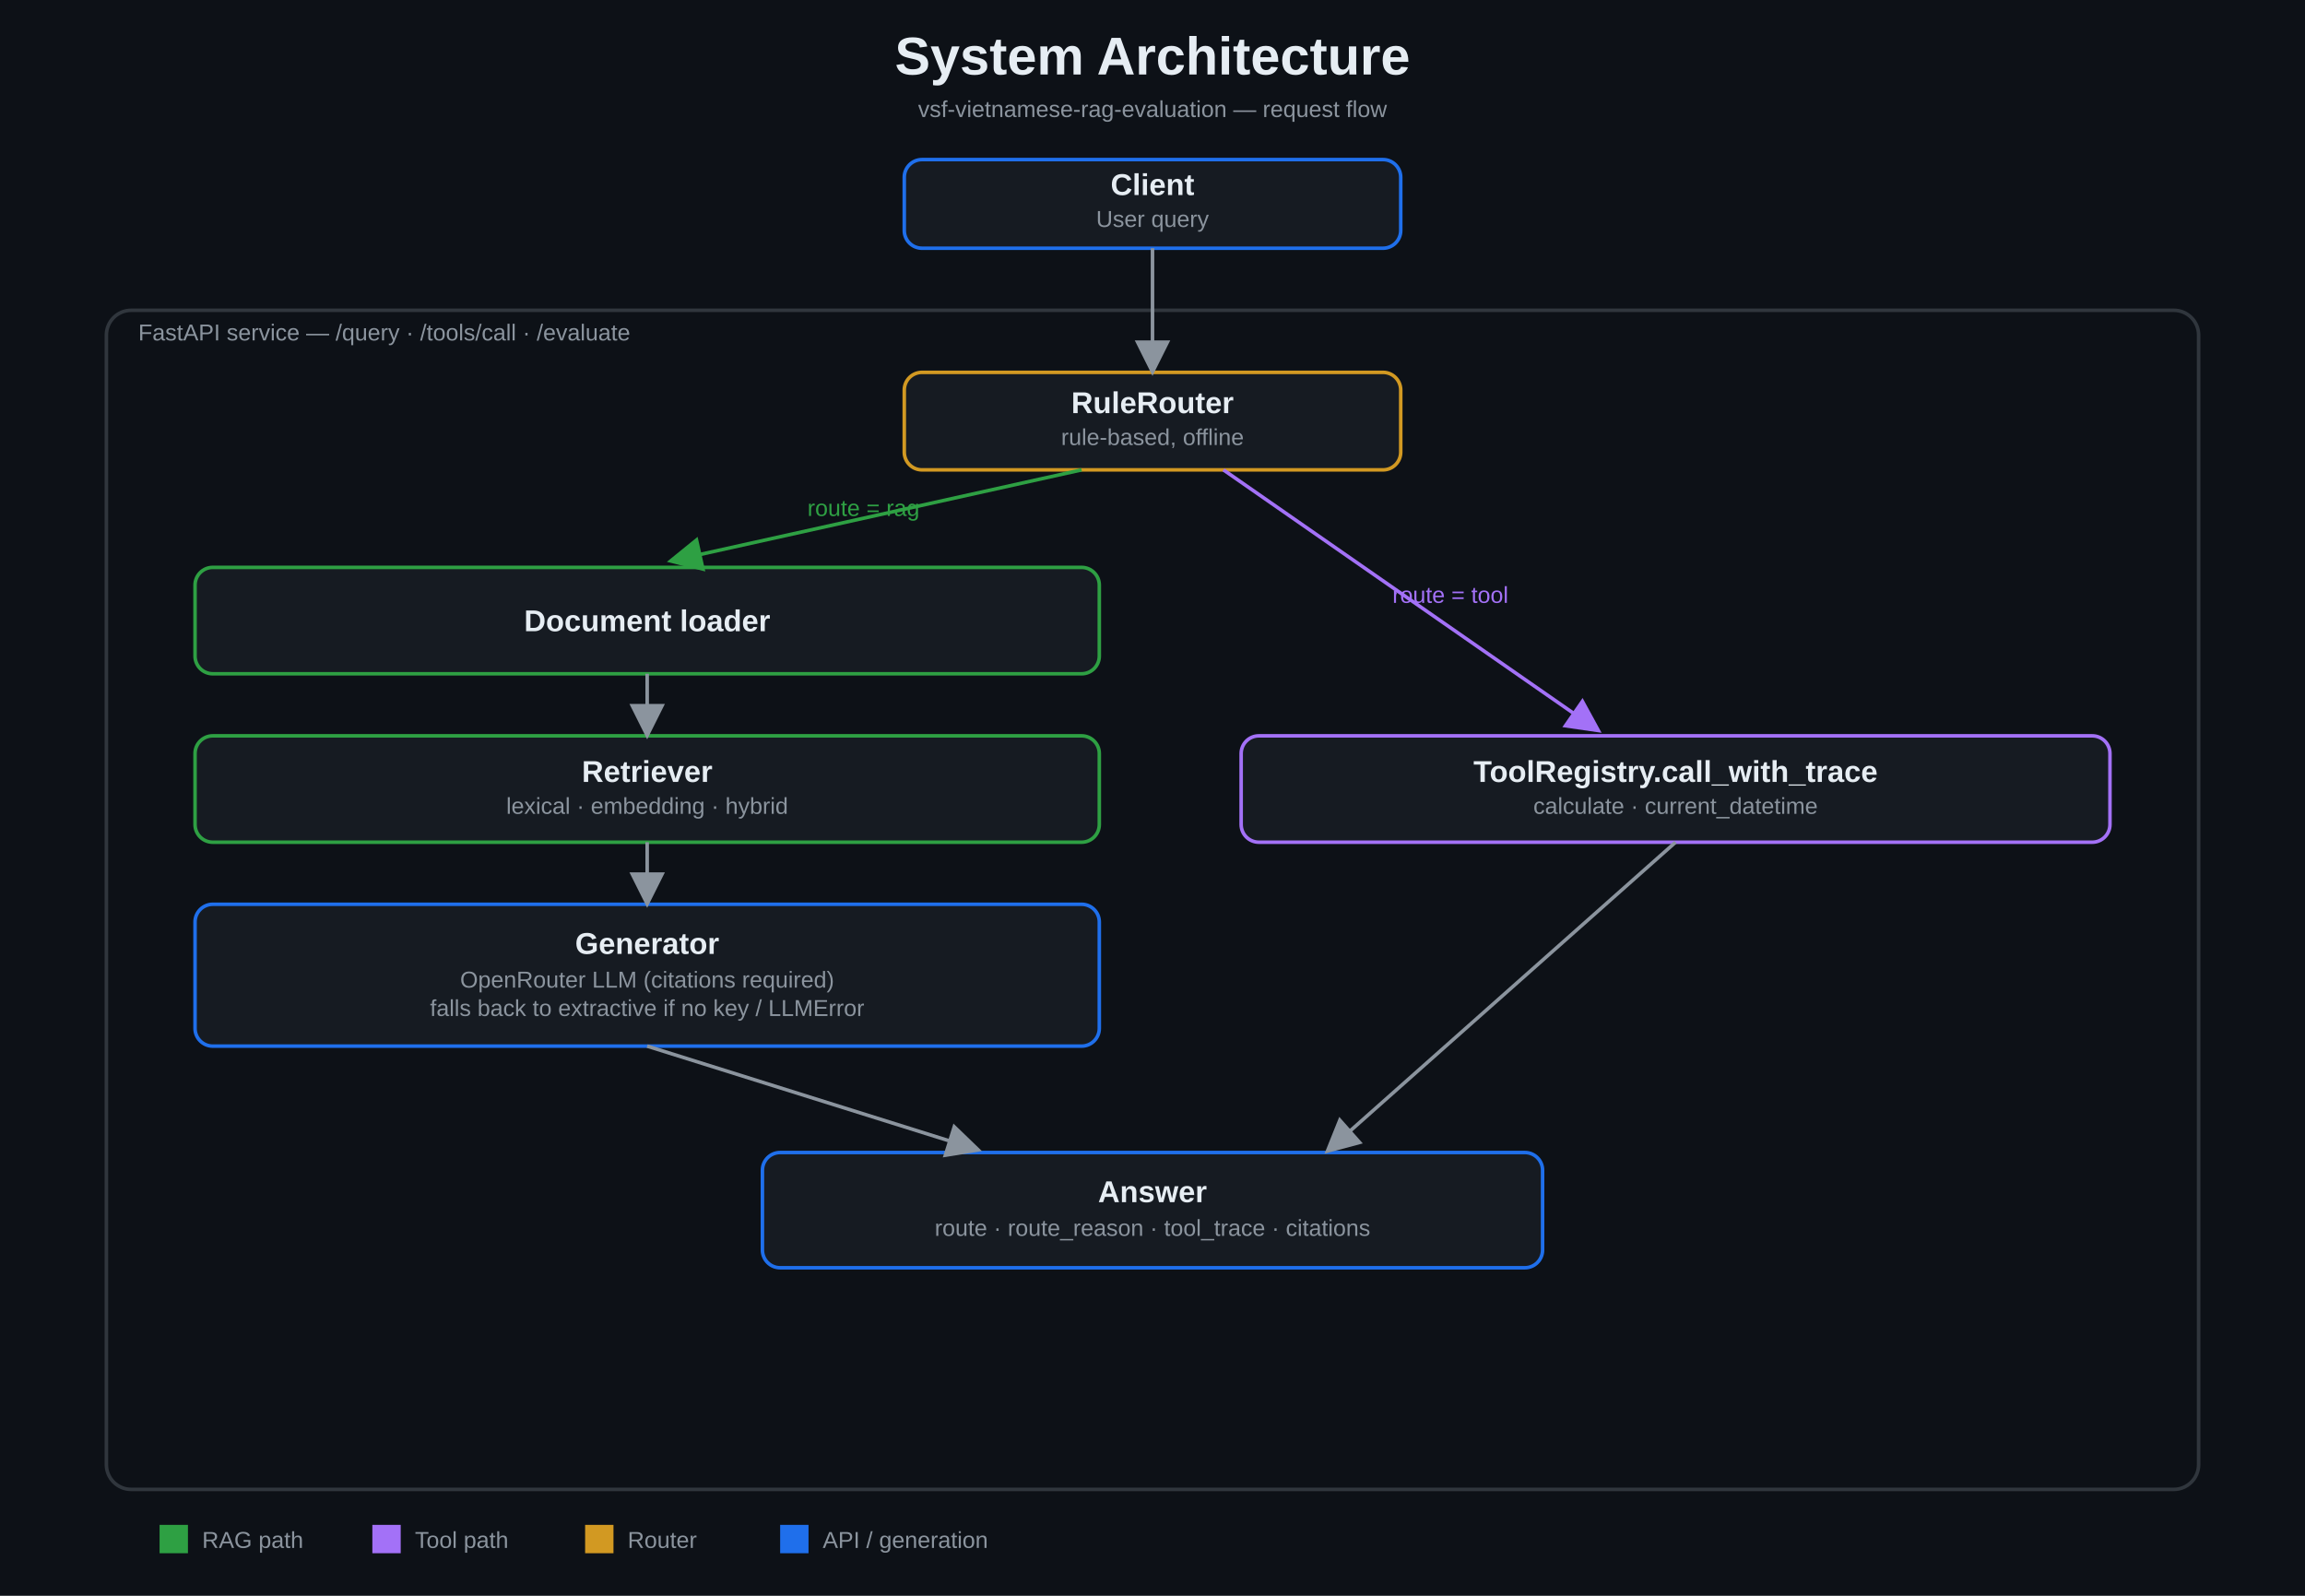
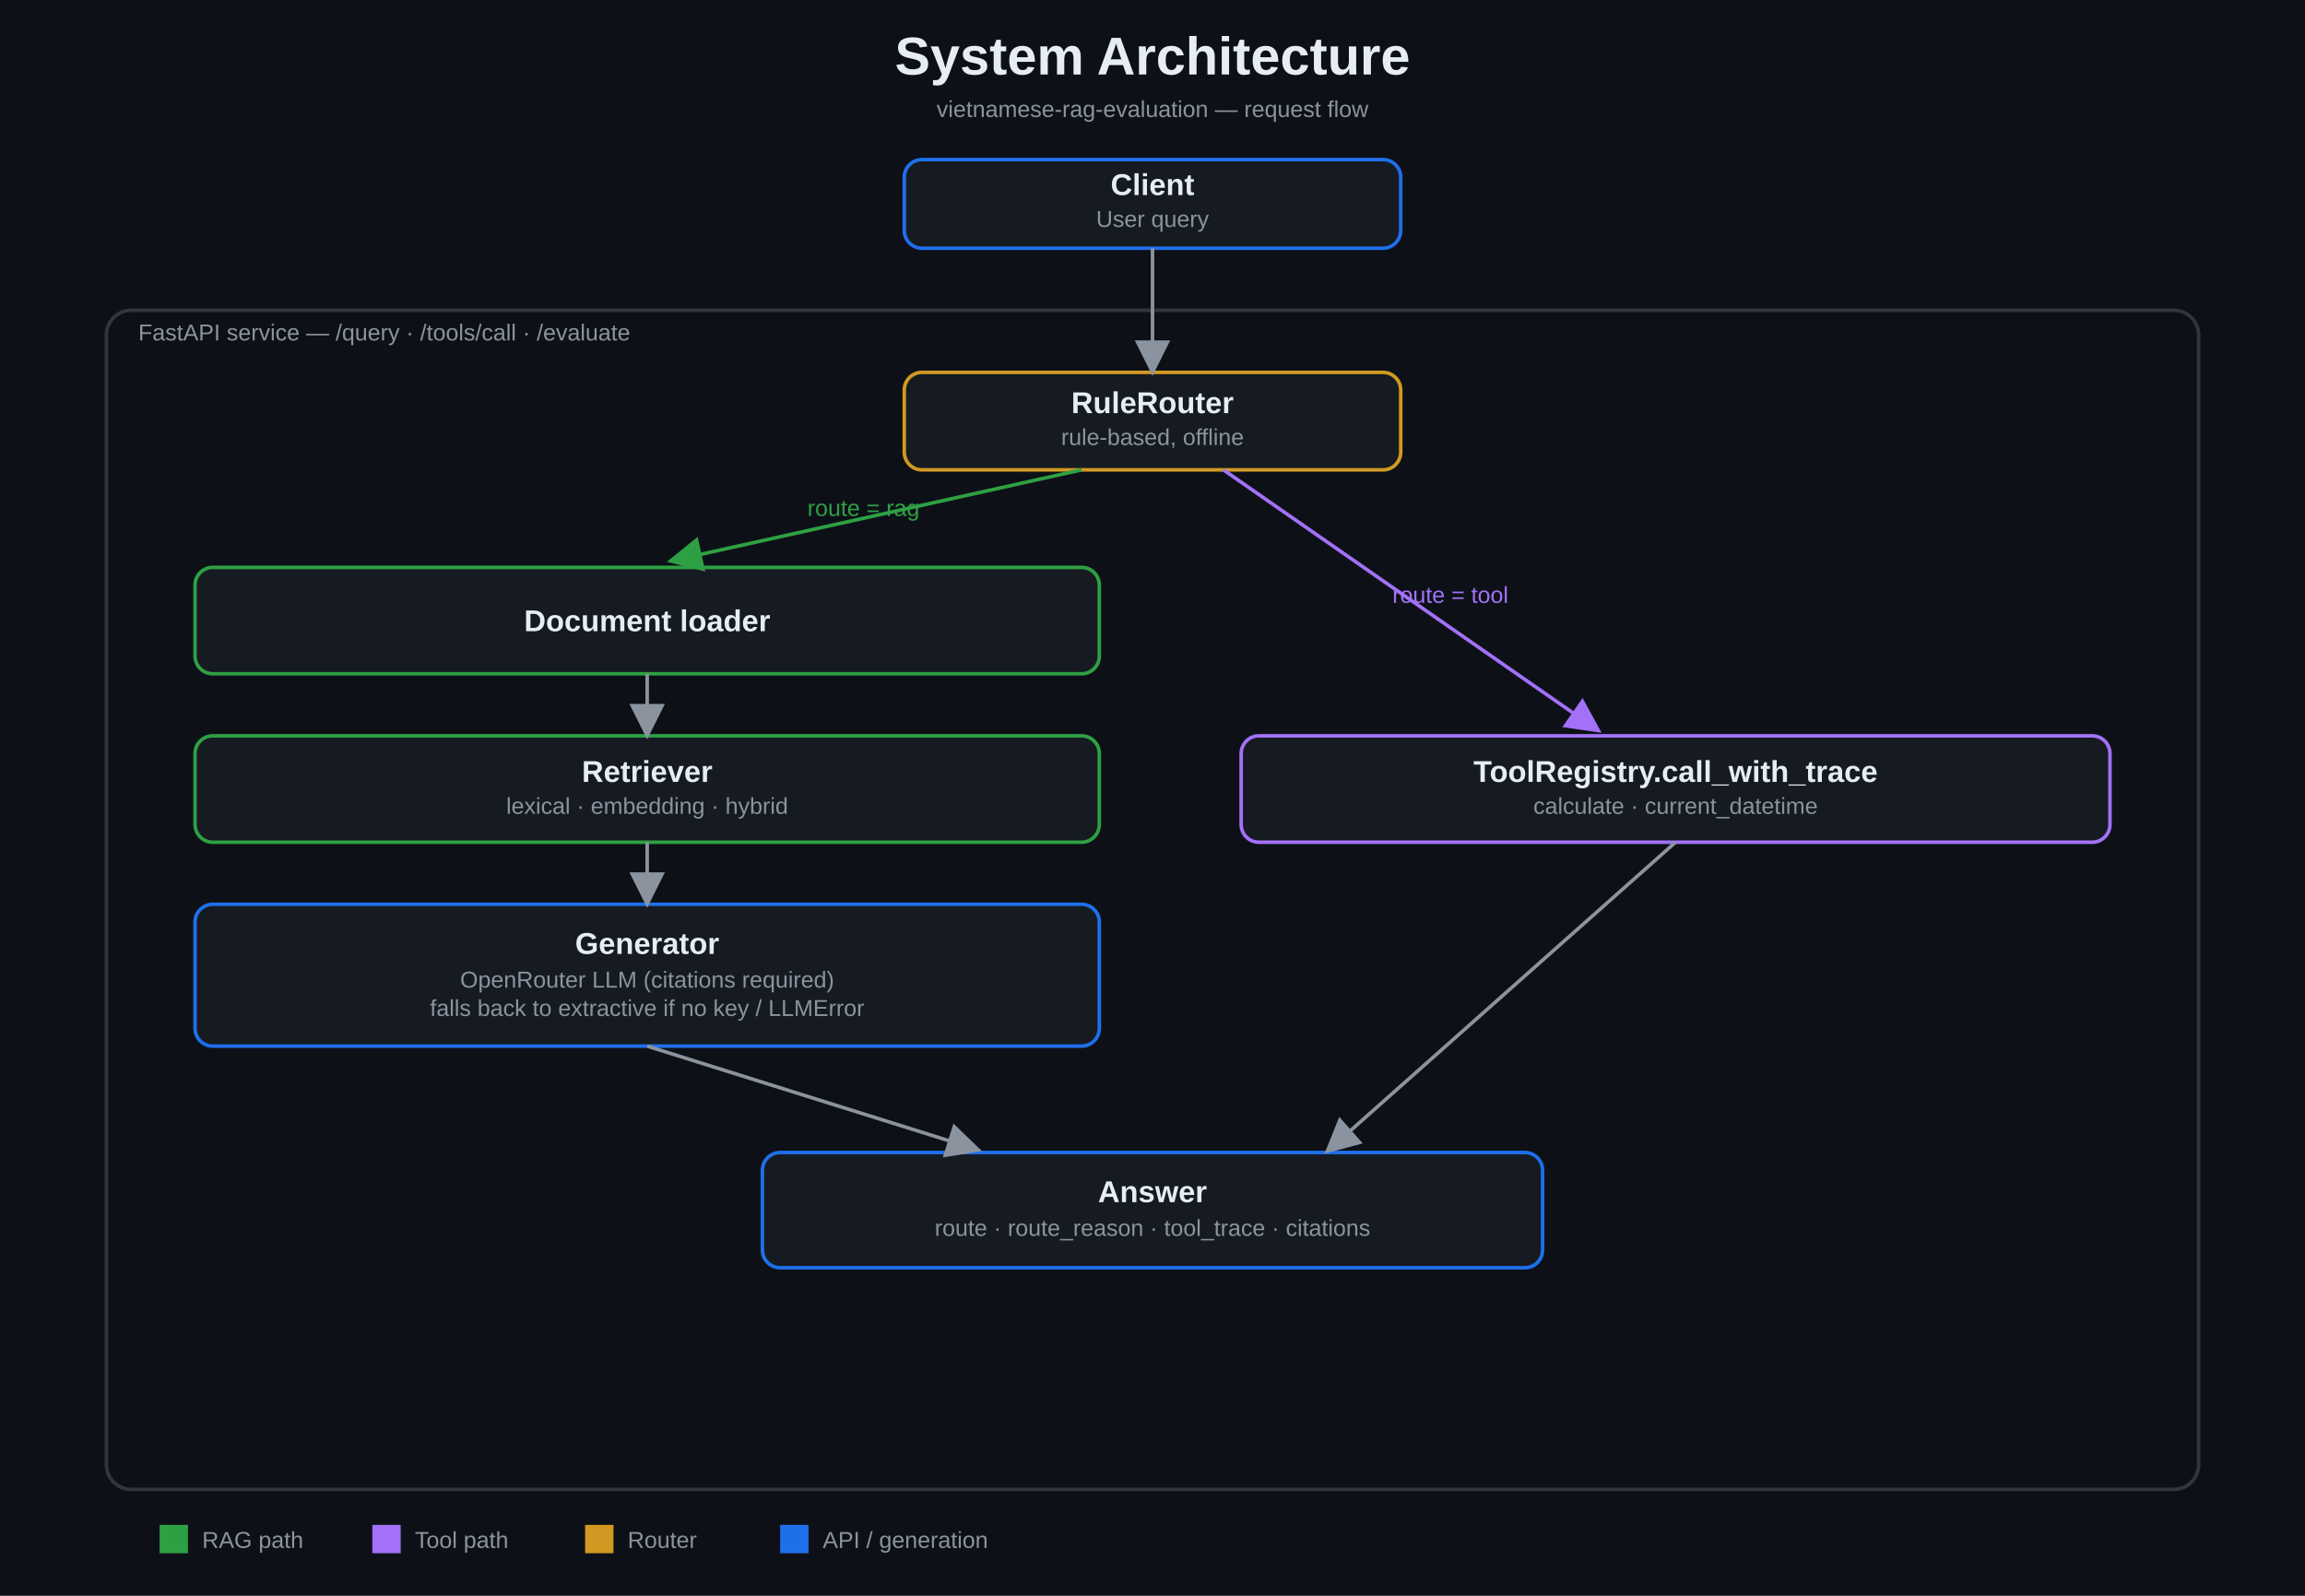
<svg xmlns="http://www.w3.org/2000/svg" viewBox="0 0 1300 900" font-family="Arial, Helvetica, sans-serif">
  <defs>
    <marker id="arrow-gray" markerWidth="10" markerHeight="10" refX="8" refY="5" orient="auto">
      <path d="M0,0 L10,5 L0,10 z" fill="#8b949e" />
    </marker>
    <marker id="arrow-green" markerWidth="10" markerHeight="10" refX="8" refY="5" orient="auto">
      <path d="M0,0 L10,5 L0,10 z" fill="#2ea043" />
    </marker>
    <marker id="arrow-purple" markerWidth="10" markerHeight="10" refX="8" refY="5" orient="auto">
      <path d="M0,0 L10,5 L0,10 z" fill="#a371f7" />
    </marker>
  </defs>
  <rect x="0" y="0" width="1300" height="900" fill="#0d1117" />
  <text x="650" y="42" text-anchor="middle" fill="#e6edf3" font-size="30" font-weight="bold">System Architecture</text>
-   <text x="650" y="66" text-anchor="middle" fill="#8b949e" font-size="13">vsf-vietnamese-rag-evaluation — request flow</text>
+   <text x="650" y="66" text-anchor="middle" fill="#8b949e" font-size="13">vietnamese-rag-evaluation — request flow</text>
  <rect x="510" y="90" width="280" height="50" rx="10" fill="#161b22" stroke="#1f6feb" stroke-width="2" />
  <text x="650" y="110" text-anchor="middle" fill="#e6edf3" font-size="17" font-weight="bold">Client</text>
  <text x="650" y="128" text-anchor="middle" fill="#8b949e" font-size="13">User query</text>
  <rect x="60" y="175" width="1180" height="665" rx="14" fill="none" stroke="#30363d" stroke-width="2" />
  <text x="78" y="192" fill="#8b949e" font-size="13">FastAPI service — /query · /tools/call · /evaluate</text>
  <rect x="510" y="210" width="280" height="55" rx="10" fill="#161b22" stroke="#d29922" stroke-width="2" />
  <text x="650" y="233" text-anchor="middle" fill="#e6edf3" font-size="17" font-weight="bold">RuleRouter</text>
  <text x="650" y="251" text-anchor="middle" fill="#8b949e" font-size="13">rule-based, offline</text>
  <rect x="110" y="320" width="510" height="60" rx="10" fill="#161b22" stroke="#2ea043" stroke-width="2" />
  <text x="365" y="356" text-anchor="middle" fill="#e6edf3" font-size="17" font-weight="bold">Document loader</text>
  <rect x="110" y="415" width="510" height="60" rx="10" fill="#161b22" stroke="#2ea043" stroke-width="2" />
  <text x="365" y="441" text-anchor="middle" fill="#e6edf3" font-size="17" font-weight="bold">Retriever</text>
  <text x="365" y="459" text-anchor="middle" fill="#8b949e" font-size="13">lexical · embedding · hybrid</text>
  <rect x="110" y="510" width="510" height="80" rx="10" fill="#161b22" stroke="#1f6feb" stroke-width="2" />
  <text x="365" y="538" text-anchor="middle" fill="#e6edf3" font-size="17" font-weight="bold">Generator</text>
  <text x="365" y="557" text-anchor="middle" fill="#8b949e" font-size="13">OpenRouter LLM (citations required)</text>
  <text x="365" y="573" text-anchor="middle" fill="#8b949e" font-size="13">falls back to extractive if no key / LLMError</text>
  <rect x="700" y="415" width="490" height="60" rx="10" fill="#161b22" stroke="#a371f7" stroke-width="2" />
  <text x="945" y="441" text-anchor="middle" fill="#e6edf3" font-size="17" font-weight="bold">ToolRegistry.call_with_trace</text>
  <text x="945" y="459" text-anchor="middle" fill="#8b949e" font-size="13">calculate · current_datetime</text>
  <rect x="430" y="650" width="440" height="65" rx="10" fill="#161b22" stroke="#1f6feb" stroke-width="2" />
  <text x="650" y="678" text-anchor="middle" fill="#e6edf3" font-size="17" font-weight="bold">Answer</text>
  <text x="650" y="697" text-anchor="middle" fill="#8b949e" font-size="13">route · route_reason · tool_trace · citations</text>
  <line x1="650" y1="140" x2="650" y2="208" stroke="#8b949e" stroke-width="2" marker-end="url(#arrow-gray)" />
  <line x1="610" y1="265" x2="380" y2="316" stroke="#2ea043" stroke-width="2" marker-end="url(#arrow-green)" />
  <text x="487" y="291" text-anchor="middle" fill="#2ea043" font-size="13">route = rag</text>
  <line x1="690" y1="265" x2="900" y2="411" stroke="#a371f7" stroke-width="2" marker-end="url(#arrow-purple)" />
  <text x="818" y="340" text-anchor="middle" fill="#a371f7" font-size="13">route = tool</text>
  <line x1="365" y1="380" x2="365" y2="413" stroke="#8b949e" stroke-width="2" marker-end="url(#arrow-gray)" />
  <line x1="365" y1="475" x2="365" y2="508" stroke="#8b949e" stroke-width="2" marker-end="url(#arrow-gray)" />
  <line x1="365" y1="590" x2="550" y2="648" stroke="#8b949e" stroke-width="2" marker-end="url(#arrow-gray)" />
  <line x1="945" y1="475" x2="750" y2="648" stroke="#8b949e" stroke-width="2" marker-end="url(#arrow-gray)" />
  <rect x="90" y="860" width="16" height="16" fill="#2ea043" />
  <text x="114" y="873" fill="#8b949e" font-size="13">RAG path</text>
  <rect x="210" y="860" width="16" height="16" fill="#a371f7" />
  <text x="234" y="873" fill="#8b949e" font-size="13">Tool path</text>
  <rect x="330" y="860" width="16" height="16" fill="#d29922" />
  <text x="354" y="873" fill="#8b949e" font-size="13">Router</text>
  <rect x="440" y="860" width="16" height="16" fill="#1f6feb" />
  <text x="464" y="873" fill="#8b949e" font-size="13">API / generation</text>
</svg>
